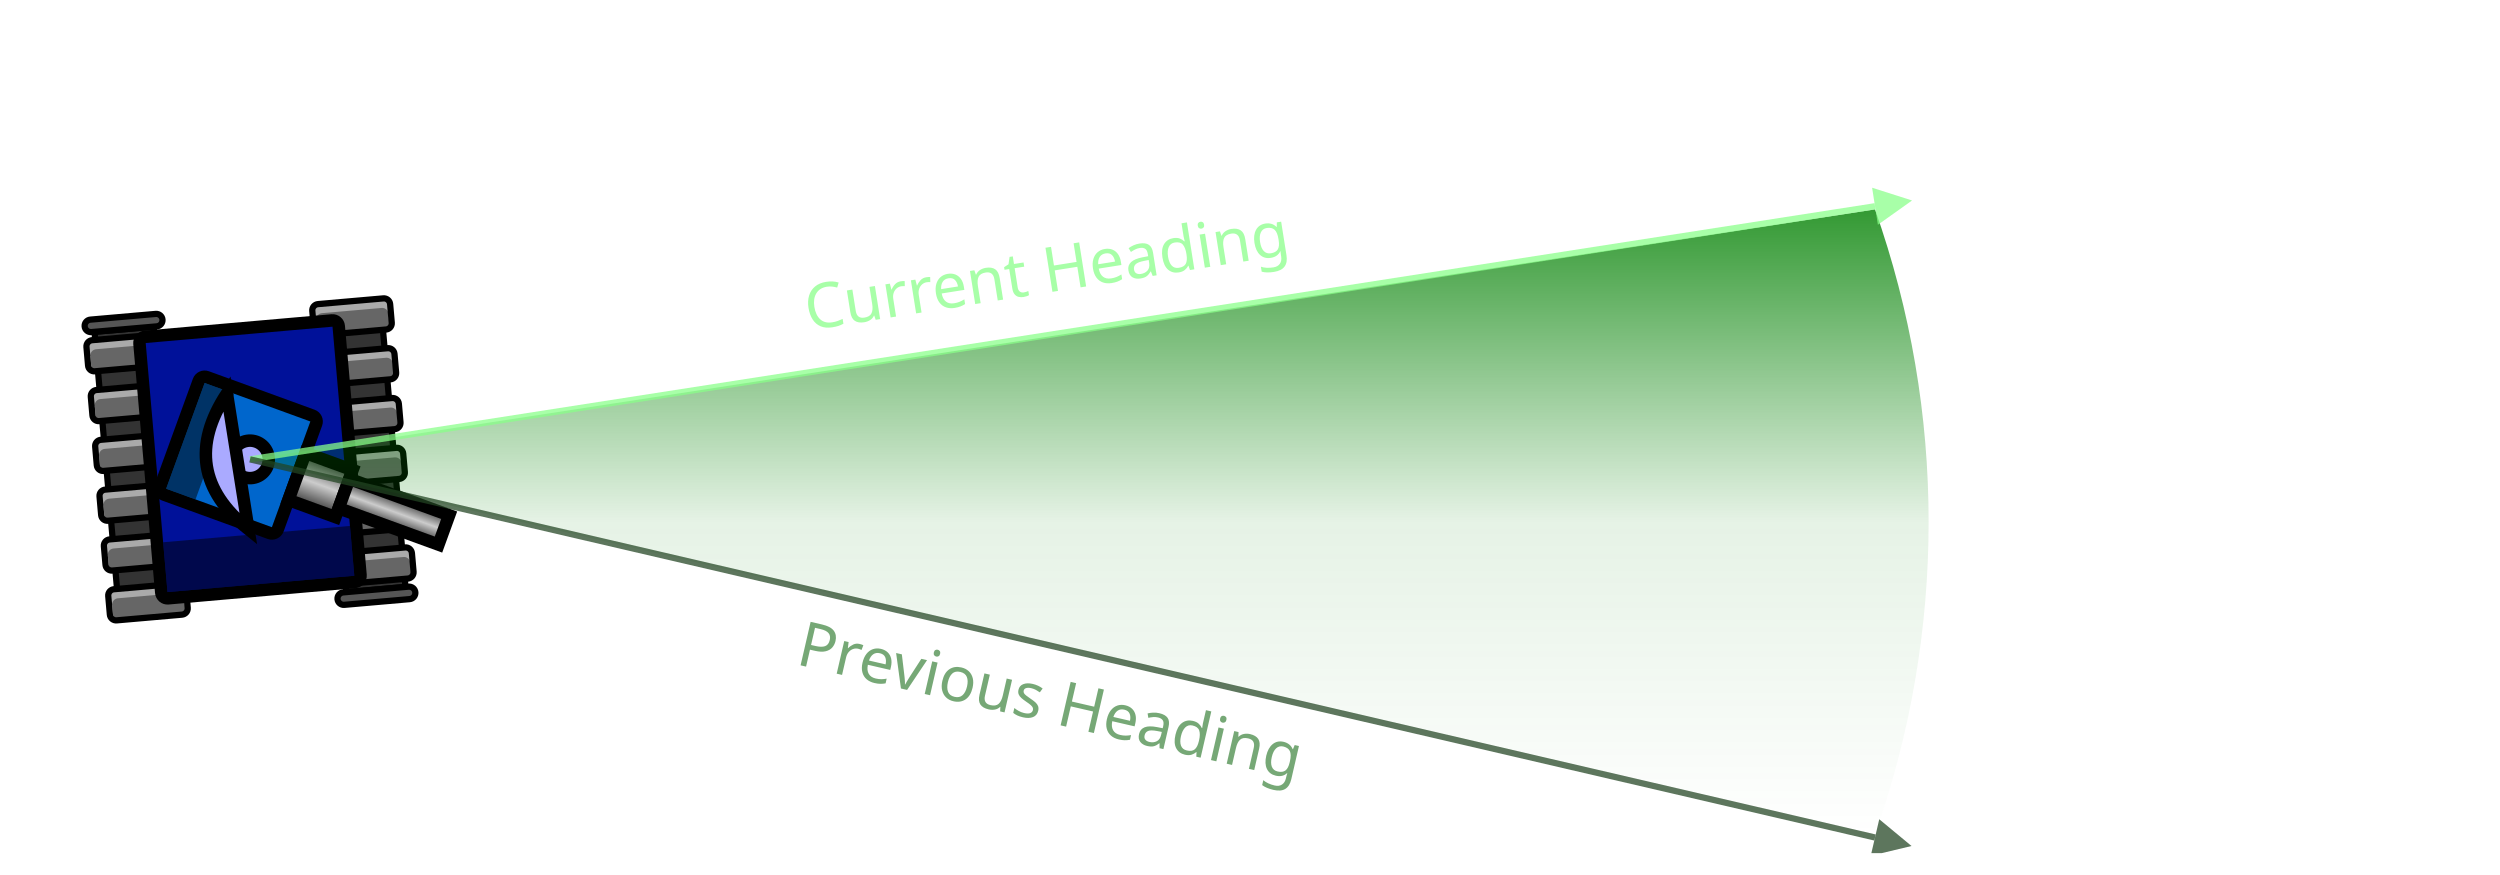
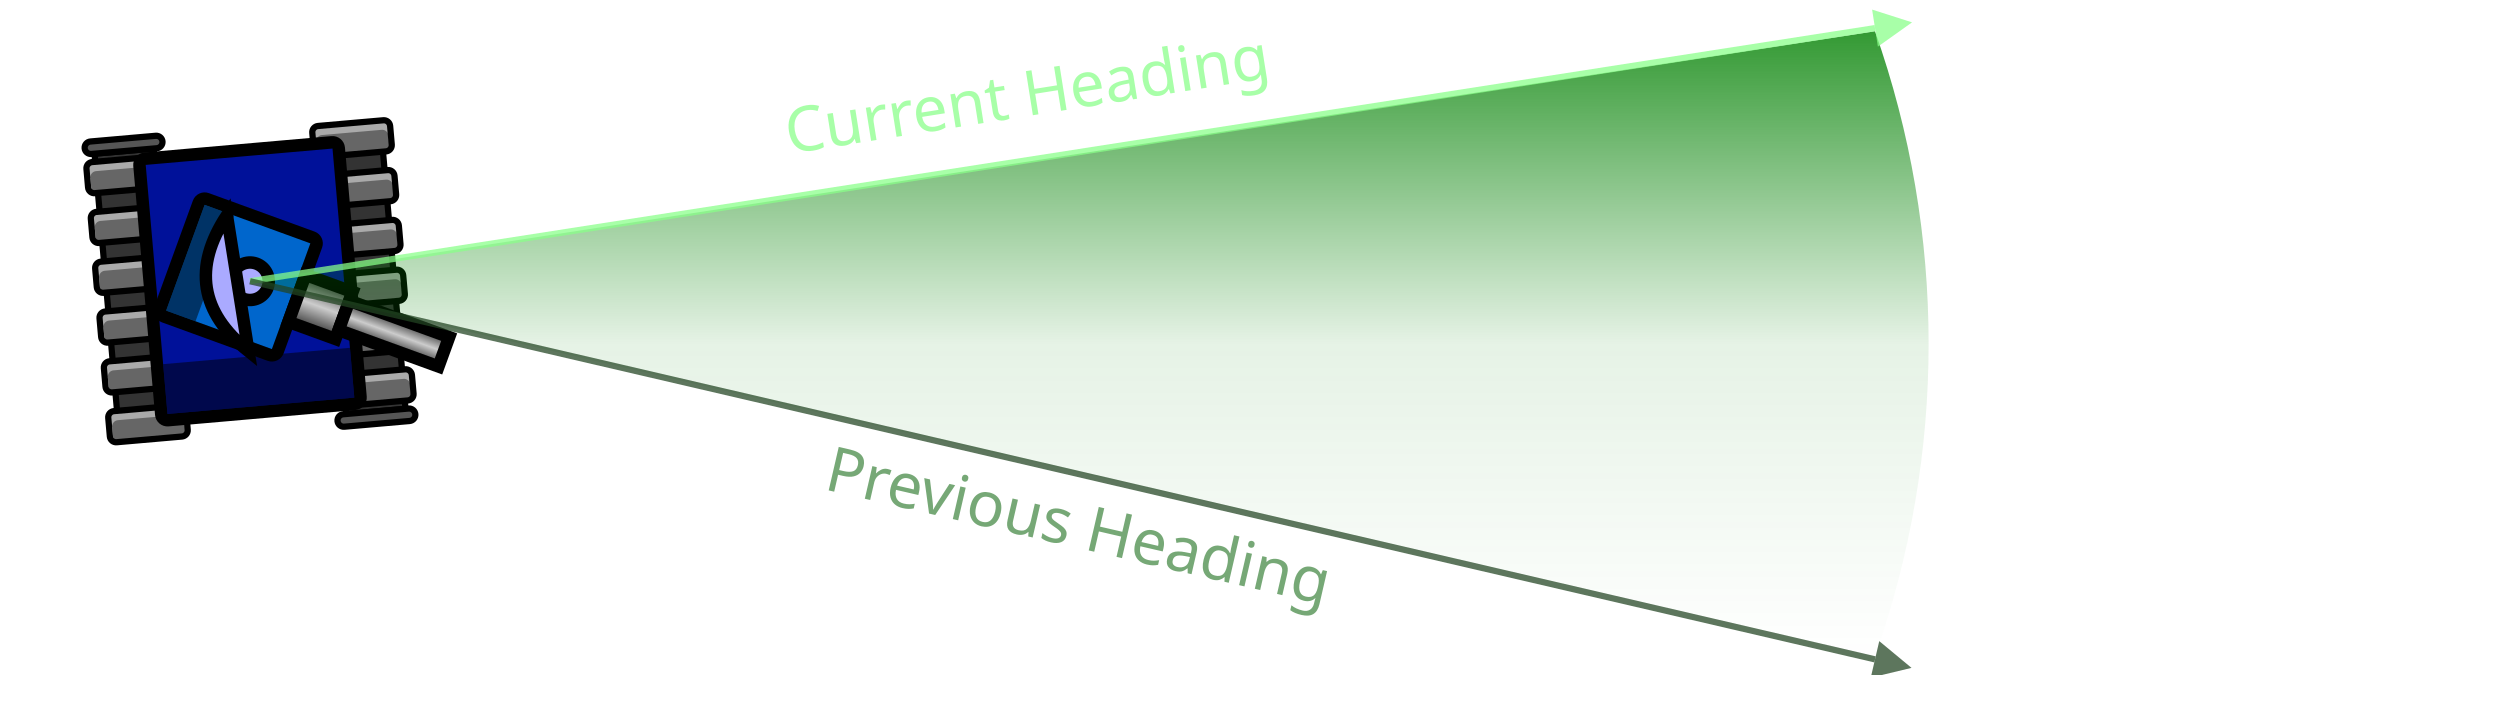
- <svg xmlns="http://www.w3.org/2000/svg" xmlns:xlink="http://www.w3.org/1999/xlink" version="1.1" width="400" height="140" viewBox="0 0 4000 1330">
+ <svg xmlns="http://www.w3.org/2000/svg" xmlns:xlink="http://www.w3.org/1999/xlink" version="1.1" width="400" height="113" viewBox="0 0 4000 1130">
  <style>
        .text { font: 100px sans-serif; }
    </style>
  <g>
-     <use xlink:href="#tank" transform="translate(0,300)" />
-     <use xlink:href="#radar-sweep" transform="translate(0,300)" />
-     <use xlink:href="#arrows-with-text" />
+     <use xlink:href="#tank" transform="translate(0,50)" />
+     <use xlink:href="#radar-sweep" transform="translate(0,50)" />
+     <use xlink:href="#arrows-with-text" transform="translate(0,-50)" />
  </g>
  <defs>
    <symbol id="link0">
      <rect x="5" y="55" width="125" height="25" fill="#aaaaaa" />
      <rect x="10" y="70" width="116" height="35" fill="#666666" rx="10" ry="10" />
      <rect x="5" y="55" width="125" height="50" fill="none" stroke="black" stroke-width="10" rx="10" ry="10" />
    </symbol>
    <symbol id="link30">
      <rect x="5" y="55" width="125" height="25" fill="#939393" />
      <rect x="10" y="70" width="116" height="30" fill="#585858" rx="10" ry="10" />
      <rect x="5" y="55" width="125" height="42" fill="none" stroke="black" stroke-width="10" rx="10" ry="10" />
    </symbol>
    <symbol id="link60">
      <rect x="5" y="55" width="125" height="20" fill="#555555" />
      <rect x="5" y="55" width="125" height="20" fill="none" stroke="black" stroke-width="10" rx="10" ry="10" />
    </symbol>
    <symbol id="main-track">
      <rect x="20" y="75" width="95" height="450" fill="#333333" stroke="black" stroke-width="10" />
    </symbol>
    <symbol id="track2">
      <use xlink:href="#main-track" x="0" y="0" />
      <use xlink:href="#link60" x="0" y="0" />
      <use xlink:href="#link0" x="0" y="33" />
      <use xlink:href="#link0" x="0" y="113" />
      <use xlink:href="#link0" x="0" y="193" />
      <use xlink:href="#link0" x="0" y="273" />
      <use xlink:href="#link0" x="0" y="353" />
      <use xlink:href="#link0" x="0" y="433" />
    </symbol>
    <symbol id="track3">
      <use xlink:href="#main-track" x="0" y="0" />
      <use xlink:href="#link0" x="0" y="7" />
      <use xlink:href="#link0" x="0" y="87" />
      <use xlink:href="#link0" x="0" y="167" />
      <use xlink:href="#link0" x="0" y="247" />
      <use xlink:href="#link0" x="0" y="327" />
      <use xlink:href="#link0" x="0" y="407" />
      <use xlink:href="#link60" x="0" y="470" />
    </symbol>
    <symbol id="body">
      <use xlink:href="#track2" x="150" y="100" />
      <use xlink:href="#track3" x="515" y="100" />
      <rect x="240" y="190" width="320" height="420" fill="#019" stroke="black" stroke-width="20" rx="10" ry="10" />
      <rect x="250" y="520" width="300" height="80" fill="black" opacity="0.5" />
    </symbol>
    <symbol id="turret">
      <rect x="300" y="320" width="200" height="200" fill="#06C" stroke="black" stroke-width="20" rx="10" ry="10" />
      <rect x="310" y="460" width="180" height="50" fill="black" opacity="0.5" />
      <rect x="360" y="240" width="80" height="80" fill="url(#cannon-grad)" stroke="black" stroke-width="20" />
      <rect x="375" y="70" width="50" height="170" fill="url(#cannon-grad)" stroke="black" stroke-width="20" />
      <linearGradient id="cannon-grad" x1="0%" y1="0%" x2="100%" y2="0%">
        <stop offset="0%" stop-color="#333" />
        <stop offset="50%" stop-color="#CCC" />
        <stop offset="100%" stop-color="#333" />
      </linearGradient>
    </symbol>
    <symbol id="radar">
      <circle cx="400" cy="400" r="30" fill="#AAF" stroke="black" stroke-width="20" />
      <path d="M 290 420 q 110 100 220 0 z" fill="#AAF" stroke="black" stroke-width="20" />
    </symbol>
    <symbol id="tank">
      <use xlink:href="#body" transform="rotate(-5,400,400)" />
      <use xlink:href="#turret" transform="rotate(110,400,400)" />
      <use xlink:href="#radar" transform="rotate(81,400,400)" />
    </symbol>
    <defs>
      <linearGradient id="sweepGrad" gradientUnits="userSpaceOnUse" x1="0" y1="0" x2="0" y2="1000">
        <stop offset="0%" stop-color="green" stop-opacity="0.8" />
        <stop offset="50%" stop-color="green" stop-opacity="0.1" />
        <stop offset="100%" stop-color="green" stop-opacity="0" />
      </linearGradient>
      <clipPath id="sector">
        <path d="                     M 400 400                     L 3000 0                     A -1500 -1500 0 0 1 3000 1000                     Z" />
      </clipPath>
    </defs>
    <symbol id="radar-sweep">
      <rect x="0" y="0" width="4000" height="4000" fill="url(#sweepGrad)" clip-path="url(#sector)" />
    </symbol>
    <symbol id="arrows-with-text">
      <marker id="arrow-head-1" markerWidth="20" markerHeight="20" refX="6" refY="3" orient="auto">
        <polygon points="6 0, 12 3, 6 6" fill="#8F8B" />
      </marker>
      <marker id="arrow-head-2" markerWidth="20" markerHeight="20" refX="6" refY="3" orient="auto">
        <polygon points="6 0, 12 3, 6 6" fill="#242B" />
      </marker>
-       <line x1="400" y1="700" x2="3000" y2="295" stroke="#8F8B" stroke-width="10" marker-end="url(#arrow-head-1)" />
-       <line x1="400" y1="700" x2="3000" y2="1305" stroke="#242B" stroke-width="10" marker-end="url(#arrow-head-2)" />
-       <text x="1200" y="690" class="text" fill="#8F8B" transform="rotate(-9)">Current Heading</text>
-       <text x="1470" y="715" class="text" fill="#484B" transform="rotate(13)">Previous Heading</text>
+       <line x1="400" y1="500" x2="3000" y2="95" stroke="#8F8B" stroke-width="10" marker-end="url(#arrow-head-1)" />
+       <line x1="400" y1="500" x2="3000" y2="1105" stroke="#242B" stroke-width="10" marker-end="url(#arrow-head-2)" />
+       <text x="1200" y="490" class="text" fill="#8F8B" transform="rotate(-9)">Current Heading</text>
+       <text x="1470" y="515" class="text" fill="#484B" transform="rotate(13)">Previous Heading</text>
    </symbol>
  </defs>
</svg>
